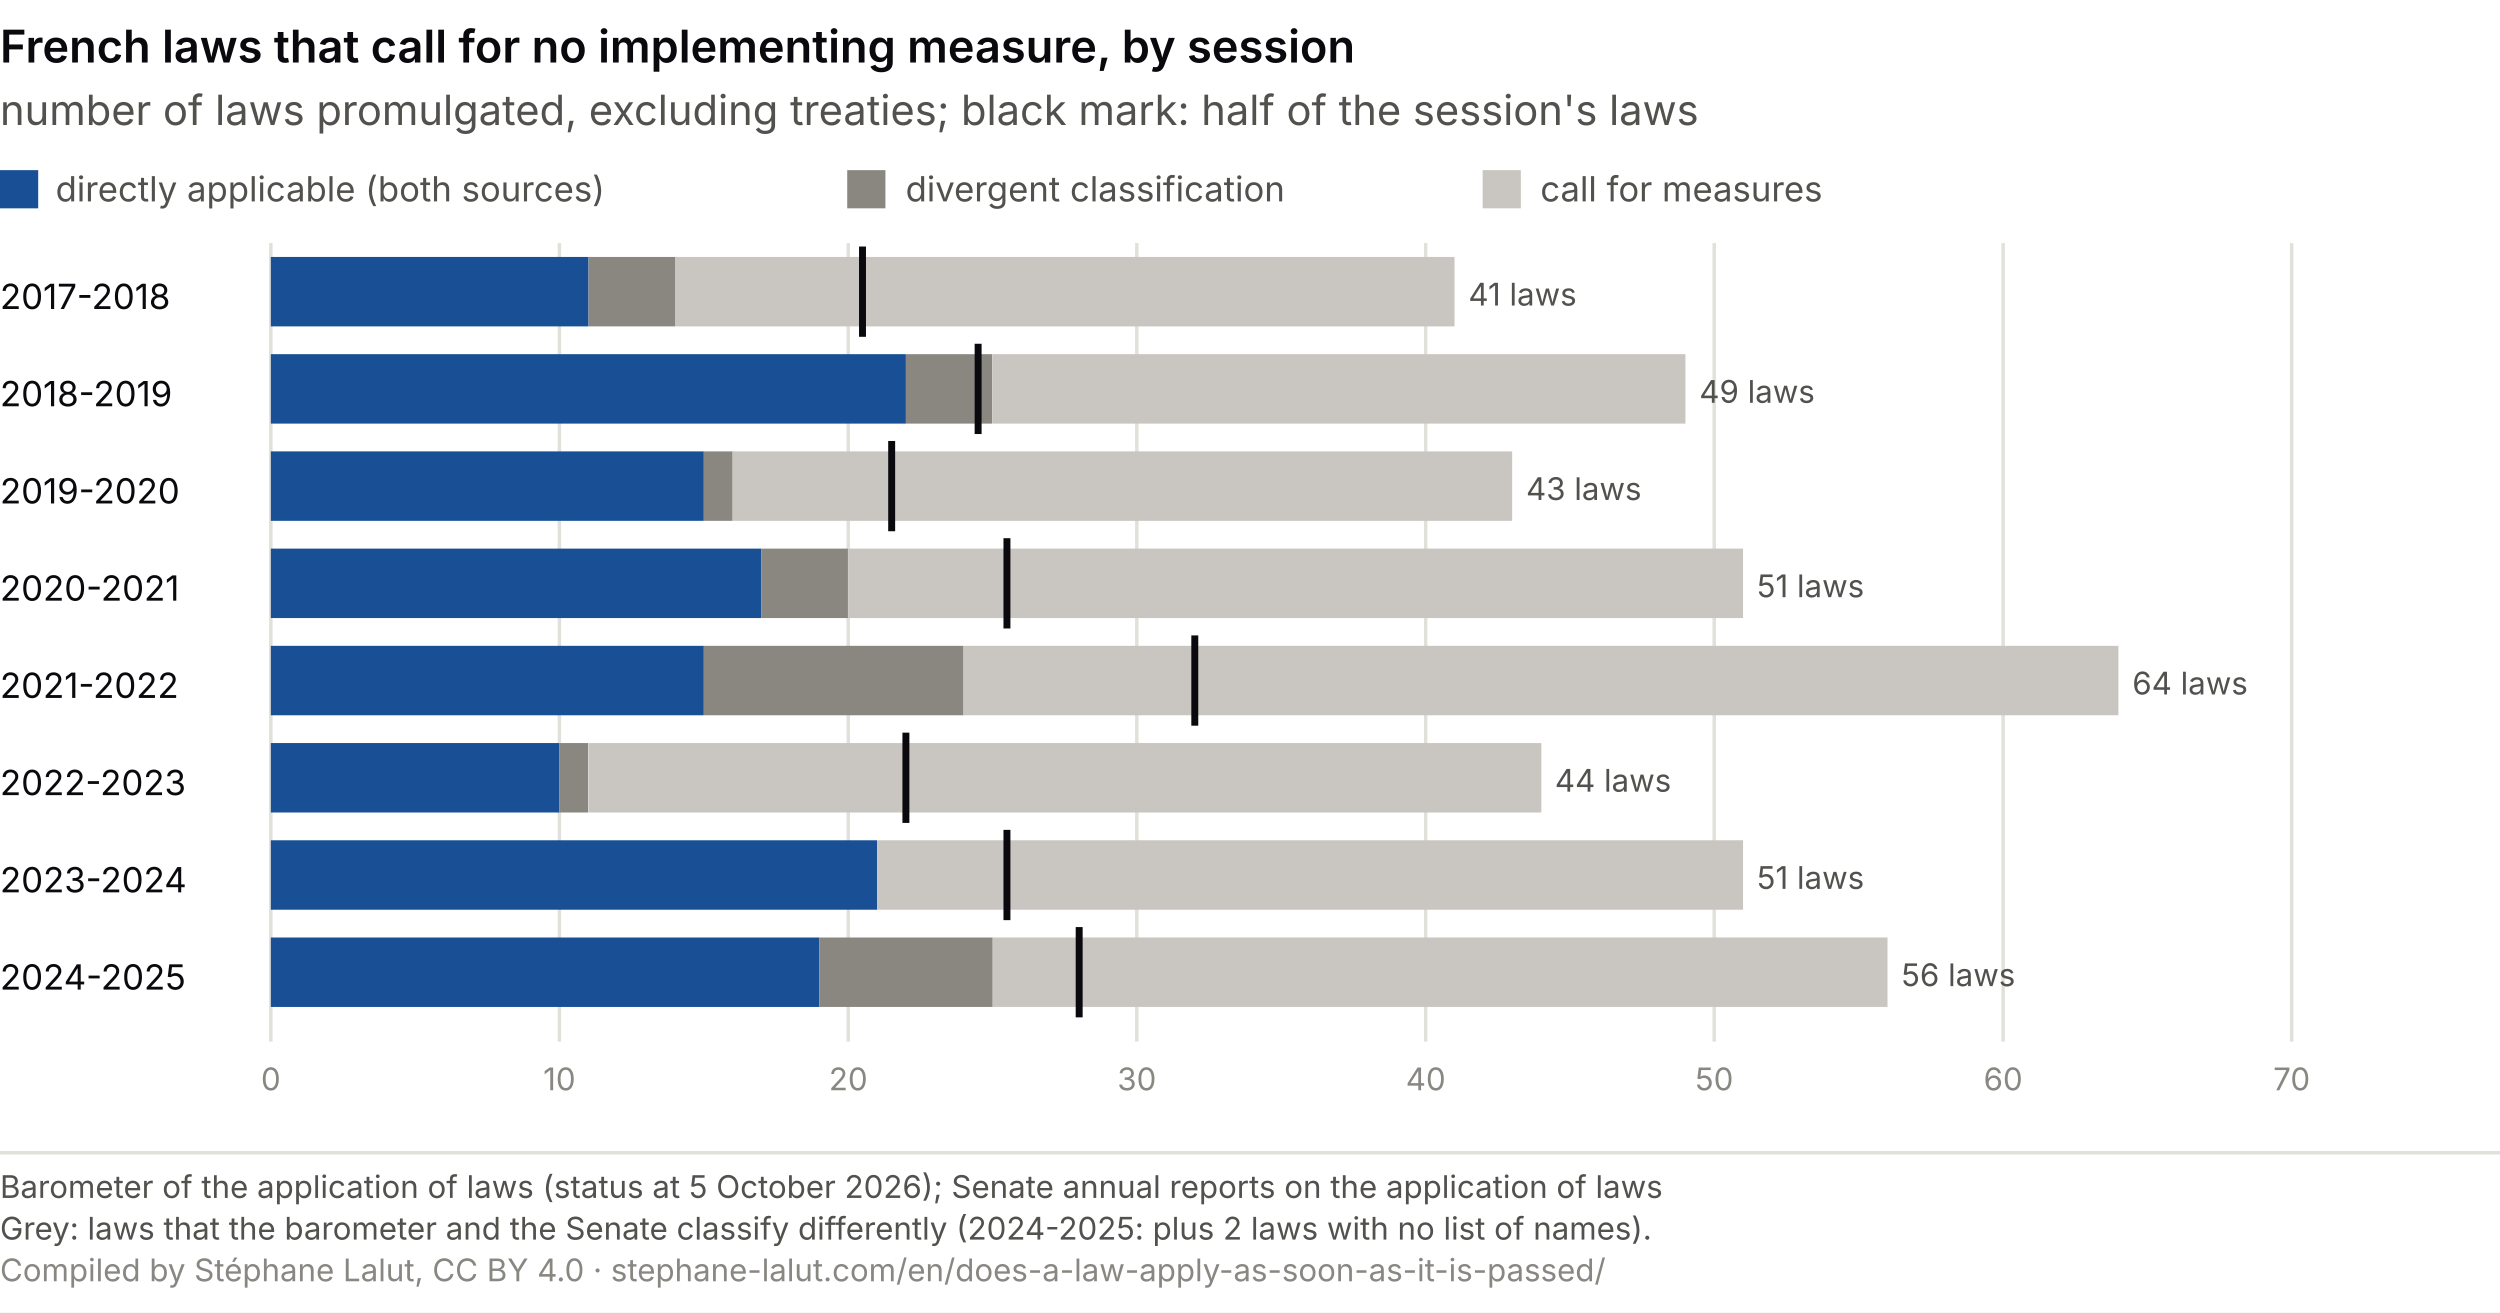
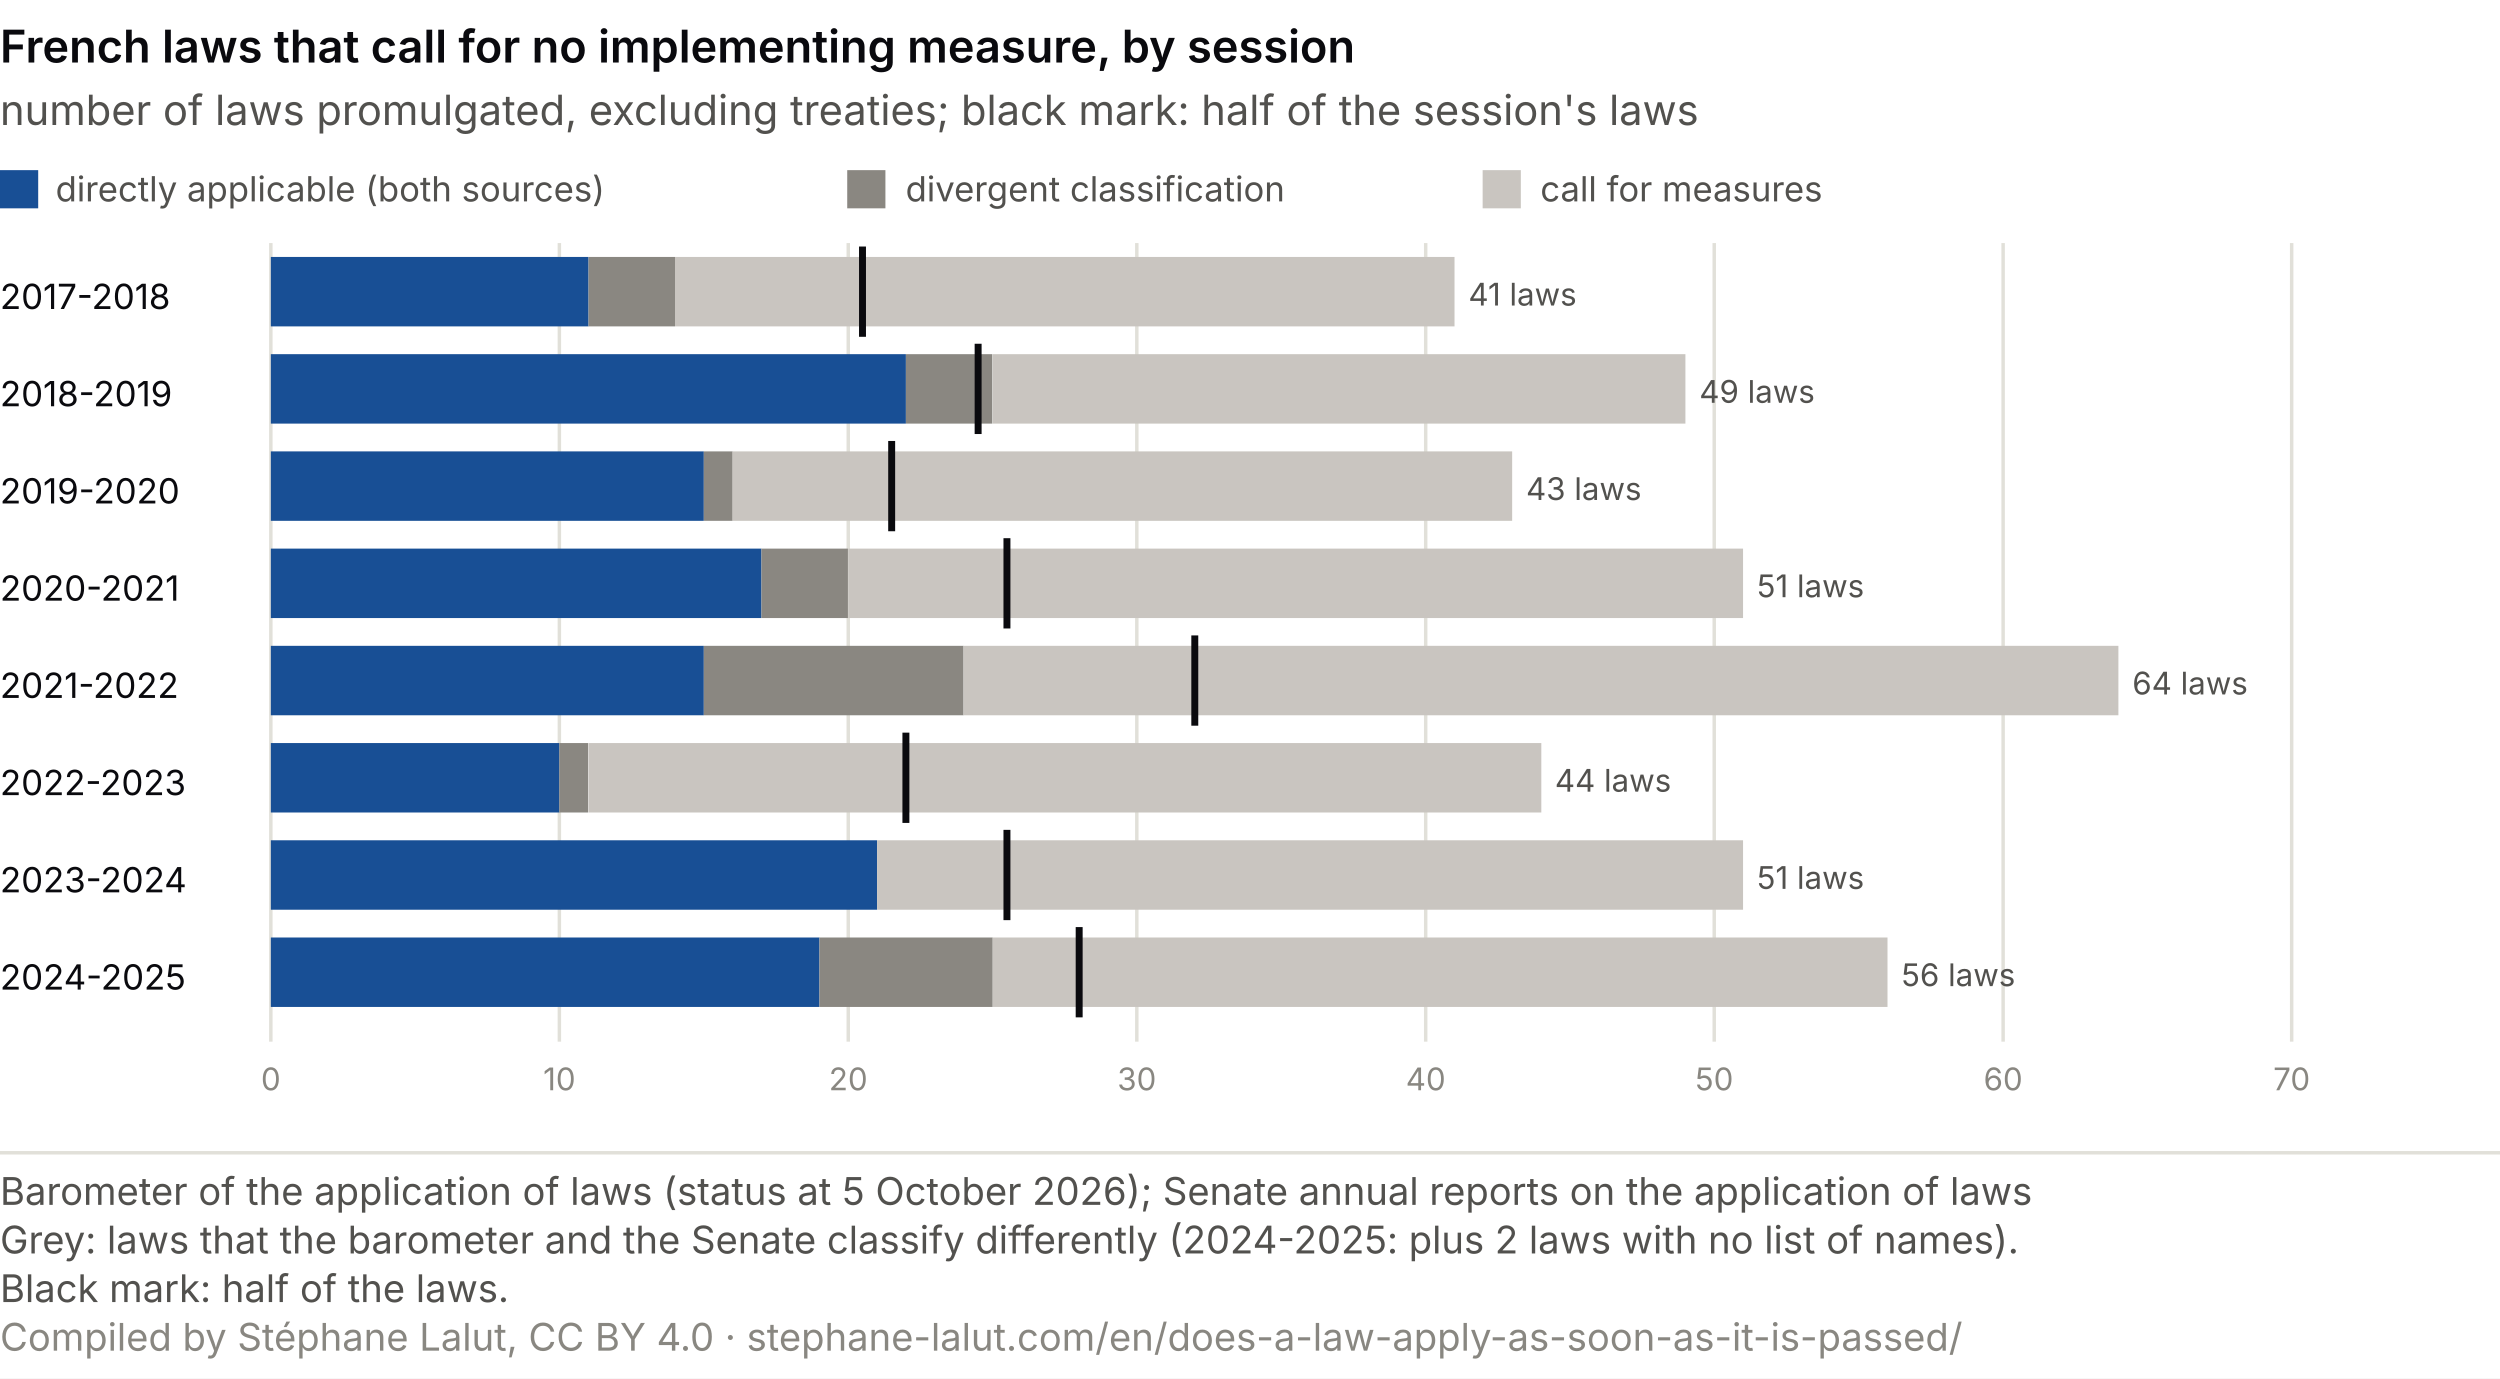
- <svg xmlns="http://www.w3.org/2000/svg" viewBox="0 0 720 378" role="img" font-variant-numeric="tabular-nums" aria-labelledby="al-t al-d" font-family="system-ui, -apple-system, Segoe UI, sans-serif">
-   <rect width="720" height="378" fill="#ffffff" />
+ <svg xmlns="http://www.w3.org/2000/svg" viewBox="0 0 720 397" role="img" font-variant-numeric="tabular-nums" aria-labelledby="al-t al-d" font-family="system-ui, -apple-system, Segoe UI, sans-serif">
+   <rect width="720" height="397" fill="#ffffff" />
  <text x="0.0" y="18.0" font-size="13" fill="#0A0A0E" text-anchor="start" font-weight="600">French laws that call for no implementing measure, by session</text>
  <text x="0.0" y="36.0" font-size="12" fill="#52514e" text-anchor="start">number of laws promulgated, excluding treaties; black mark: half of the session's laws</text>
  <rect x="0" y="49" width="11" height="11" fill="#184f95" />
  <text x="16.0" y="58.0" font-size="10" fill="#52514e" text-anchor="start">directly applicable (both sources)</text>
  <rect x="244" y="49" width="11" height="11" fill="#8a8781" />
  <text x="260.8" y="58.0" font-size="10" fill="#52514e" text-anchor="start">divergent classification</text>
  <rect x="427" y="49" width="11" height="11" fill="#c9c5c0" />
  <text x="443.6" y="58.0" font-size="10" fill="#52514e" text-anchor="start">call for measures</text>
  <line x1="78.0" y1="70" x2="78.0" y2="300" stroke="#e1e0d9" />
  <text x="78.0" y="314.0" font-size="9" fill="#898781" text-anchor="middle">0</text>
  <line x1="161.1" y1="70" x2="161.1" y2="300" stroke="#e1e0d9" />
  <text x="161.1" y="314.0" font-size="9" fill="#898781" text-anchor="middle">10</text>
  <line x1="244.3" y1="70" x2="244.3" y2="300" stroke="#e1e0d9" />
  <text x="244.3" y="314.0" font-size="9" fill="#898781" text-anchor="middle">20</text>
  <line x1="327.4" y1="70" x2="327.4" y2="300" stroke="#e1e0d9" />
  <text x="327.4" y="314.0" font-size="9" fill="#898781" text-anchor="middle">30</text>
  <line x1="410.6" y1="70" x2="410.6" y2="300" stroke="#e1e0d9" />
  <text x="410.6" y="314.0" font-size="9" fill="#898781" text-anchor="middle">40</text>
  <line x1="493.7" y1="70" x2="493.7" y2="300" stroke="#e1e0d9" />
  <text x="493.7" y="314.0" font-size="9" fill="#898781" text-anchor="middle">50</text>
  <line x1="576.9" y1="70" x2="576.9" y2="300" stroke="#e1e0d9" />
  <text x="576.9" y="314.0" font-size="9" fill="#898781" text-anchor="middle">60</text>
  <line x1="660.0" y1="70" x2="660.0" y2="300" stroke="#e1e0d9" />
  <text x="660.0" y="314.0" font-size="9" fill="#898781" text-anchor="middle">70</text>
  <text x="0.0" y="89.0" font-size="10" fill="#0A0A0E" text-anchor="start">2017-2018</text>
  <rect x="78.0" y="74" width="91.5" height="20" fill="#184f95" />
  <rect x="169.5" y="74" width="24.9" height="20" fill="#8a8781" />
  <rect x="194.4" y="74" width="224.5" height="20" fill="#c9c5c0" />
  <line x1="248.4" y1="71" x2="248.4" y2="97" stroke="#0A0A0E" stroke-width="2" />
  <text x="422.9" y="88.0" font-size="9" fill="#52514e" text-anchor="start">41 laws</text>
  <text x="0.0" y="117.0" font-size="10" fill="#0A0A0E" text-anchor="start">2018-2019</text>
  <rect x="78.0" y="102" width="182.9" height="20" fill="#184f95" />
  <rect x="260.9" y="102" width="24.9" height="20" fill="#8a8781" />
  <rect x="285.9" y="102" width="199.5" height="20" fill="#c9c5c0" />
  <line x1="281.7" y1="99" x2="281.7" y2="125" stroke="#0A0A0E" stroke-width="2" />
  <text x="489.4" y="116.0" font-size="9" fill="#52514e" text-anchor="start">49 laws</text>
  <text x="0.0" y="145.0" font-size="10" fill="#0A0A0E" text-anchor="start">2019-2020</text>
  <rect x="78.0" y="130" width="124.7" height="20" fill="#184f95" />
  <rect x="202.7" y="130" width="8.3" height="20" fill="#8a8781" />
  <rect x="211.0" y="130" width="224.5" height="20" fill="#c9c5c0" />
  <line x1="256.8" y1="127" x2="256.8" y2="153" stroke="#0A0A0E" stroke-width="2" />
  <text x="439.5" y="144.0" font-size="9" fill="#52514e" text-anchor="start">43 laws</text>
  <text x="0.0" y="173.0" font-size="10" fill="#0A0A0E" text-anchor="start">2020-2021</text>
  <rect x="78.0" y="158" width="141.3" height="20" fill="#184f95" />
  <rect x="219.3" y="158" width="24.9" height="20" fill="#8a8781" />
  <rect x="244.3" y="158" width="257.7" height="20" fill="#c9c5c0" />
  <line x1="290.0" y1="155" x2="290.0" y2="181" stroke="#0A0A0E" stroke-width="2" />
  <text x="506.0" y="172.0" font-size="9" fill="#52514e" text-anchor="start">51 laws</text>
  <text x="0.0" y="201.0" font-size="10" fill="#0A0A0E" text-anchor="start">2021-2022</text>
  <rect x="78.0" y="186" width="124.7" height="20" fill="#184f95" />
  <rect x="202.7" y="186" width="74.8" height="20" fill="#8a8781" />
  <rect x="277.5" y="186" width="332.6" height="20" fill="#c9c5c0" />
  <line x1="344.1" y1="183" x2="344.1" y2="209" stroke="#0A0A0E" stroke-width="2" />
  <text x="614.1" y="200.0" font-size="9" fill="#52514e" text-anchor="start">64 laws</text>
  <text x="0.0" y="229.0" font-size="10" fill="#0A0A0E" text-anchor="start">2022-2023</text>
  <rect x="78.0" y="214" width="83.1" height="20" fill="#184f95" />
  <rect x="161.1" y="214" width="8.3" height="20" fill="#8a8781" />
  <rect x="169.5" y="214" width="274.4" height="20" fill="#c9c5c0" />
  <line x1="260.9" y1="211" x2="260.9" y2="237" stroke="#0A0A0E" stroke-width="2" />
  <text x="447.8" y="228.0" font-size="9" fill="#52514e" text-anchor="start">44 laws</text>
  <text x="0.0" y="257.0" font-size="10" fill="#0A0A0E" text-anchor="start">2023-2024</text>
  <rect x="78.0" y="242" width="174.6" height="20" fill="#184f95" />
  <rect x="252.6" y="242" width="249.4" height="20" fill="#c9c5c0" />
  <line x1="290.0" y1="239" x2="290.0" y2="265" stroke="#0A0A0E" stroke-width="2" />
  <text x="506.0" y="256.0" font-size="9" fill="#52514e" text-anchor="start">51 laws</text>
  <text x="0.0" y="285.0" font-size="10" fill="#0A0A0E" text-anchor="start">2024-2025</text>
  <rect x="78.0" y="270" width="158.0" height="20" fill="#184f95" />
  <rect x="236.0" y="270" width="49.9" height="20" fill="#8a8781" />
  <rect x="285.9" y="270" width="257.7" height="20" fill="#c9c5c0" />
  <line x1="310.8" y1="267" x2="310.8" y2="293" stroke="#0A0A0E" stroke-width="2" />
  <text x="547.6" y="284.0" font-size="9" fill="#52514e" text-anchor="start">56 laws</text>
-   <line x1="0" y1="332" x2="720" y2="332" stroke="#e1e0d9" />
-   <text x="0" y="345" font-size="9" fill="#52514e">Barometer of the application of laws (status at 5 October 2026); Senate annual reports on the application of laws</text>
-   <text x="0" y="357" font-size="9" fill="#52514e">Grey: laws that the barometer and the Senate classify differently (2024-2025: plus 2 laws with no list of names).</text>
-   <text x="0" y="369" font-size="9" fill="#898781">Compiled by Stéphane Lalut, CC BY 4.0 · stephane-lalut.com/en/does-a-law-apply-as-soon-as-it-is-passed/</text>
+   <line x1="0" y1="332.0" x2="720" y2="332.0" stroke="#e1e0d9" />
+   <text class="pied-source" x="0" y="347.0" font-size="11" fill="#52514e">Barometer of the application of laws (status at 5 October 2026); Senate annual reports on the application of laws</text>
+   <text class="pied-note" x="0" y="361.0" font-size="11" fill="#52514e">Grey: laws that the barometer and the Senate classify differently (2024-2025: plus 2 laws with no list of names).</text>
+   <text class="pied-note" x="0" y="375.0" font-size="11" fill="#52514e">Black mark: half of the laws.</text>
+   <text class="pied-licence" x="0" y="389.0" font-size="11" fill="#898781">Compiled by Stéphane Lalut, CC BY 4.0 · stephane-lalut.com/en/does-a-law-apply-as-soon-as-it-is-passed/</text>
</svg>
